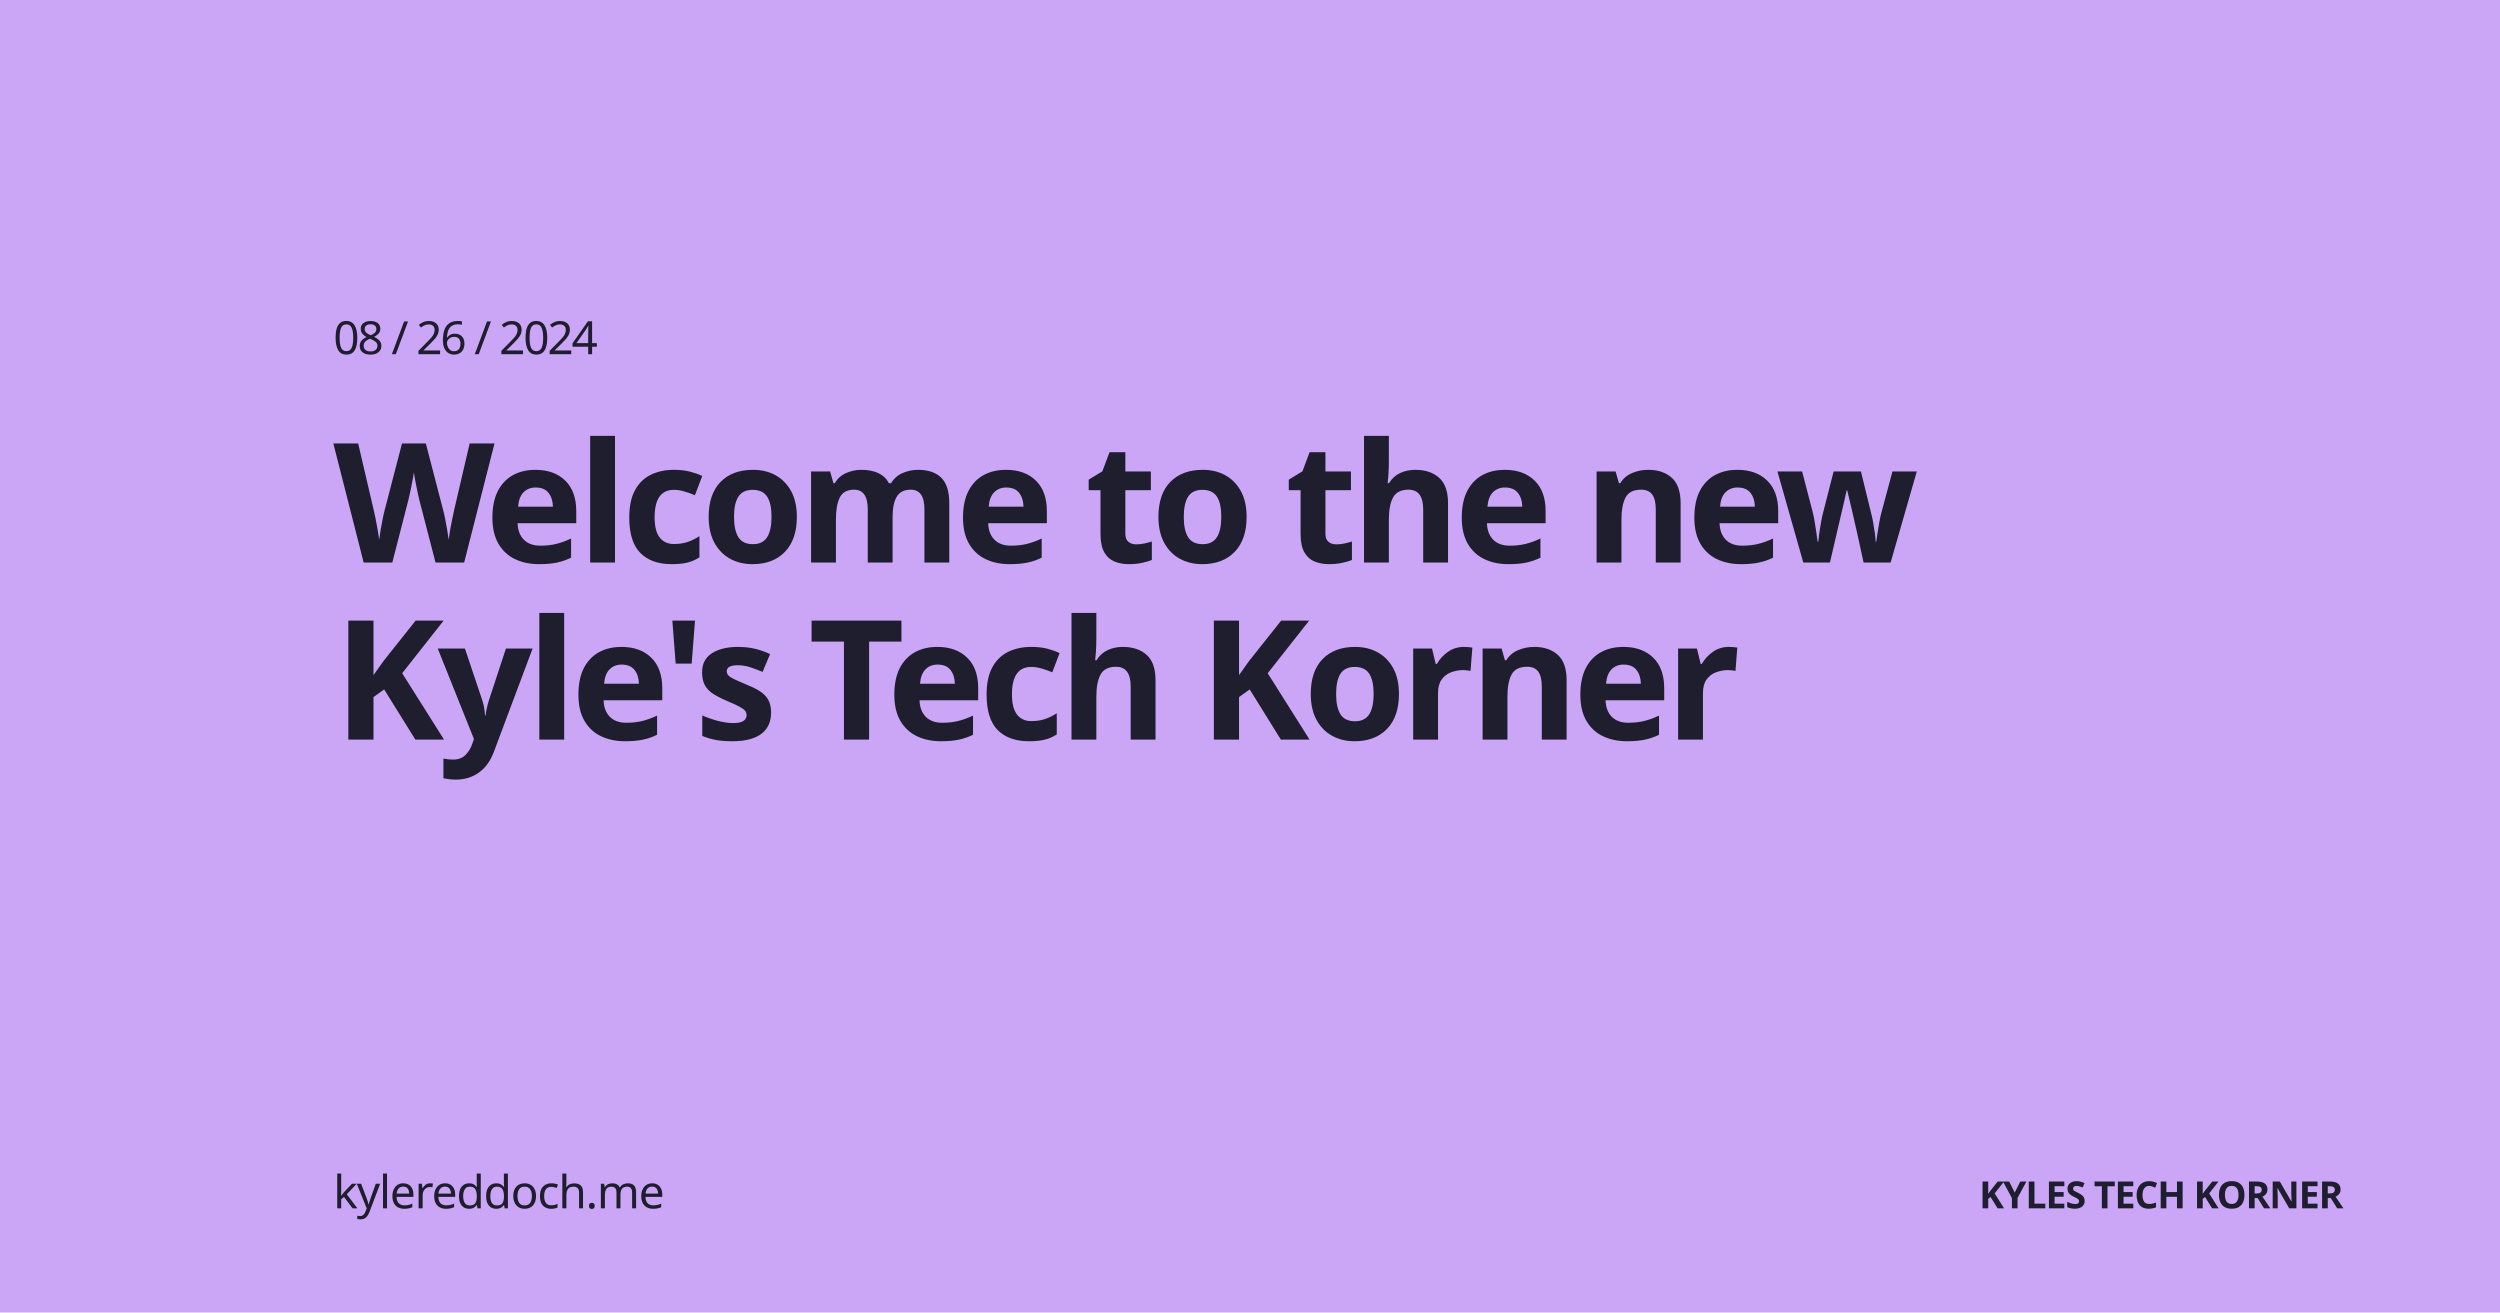
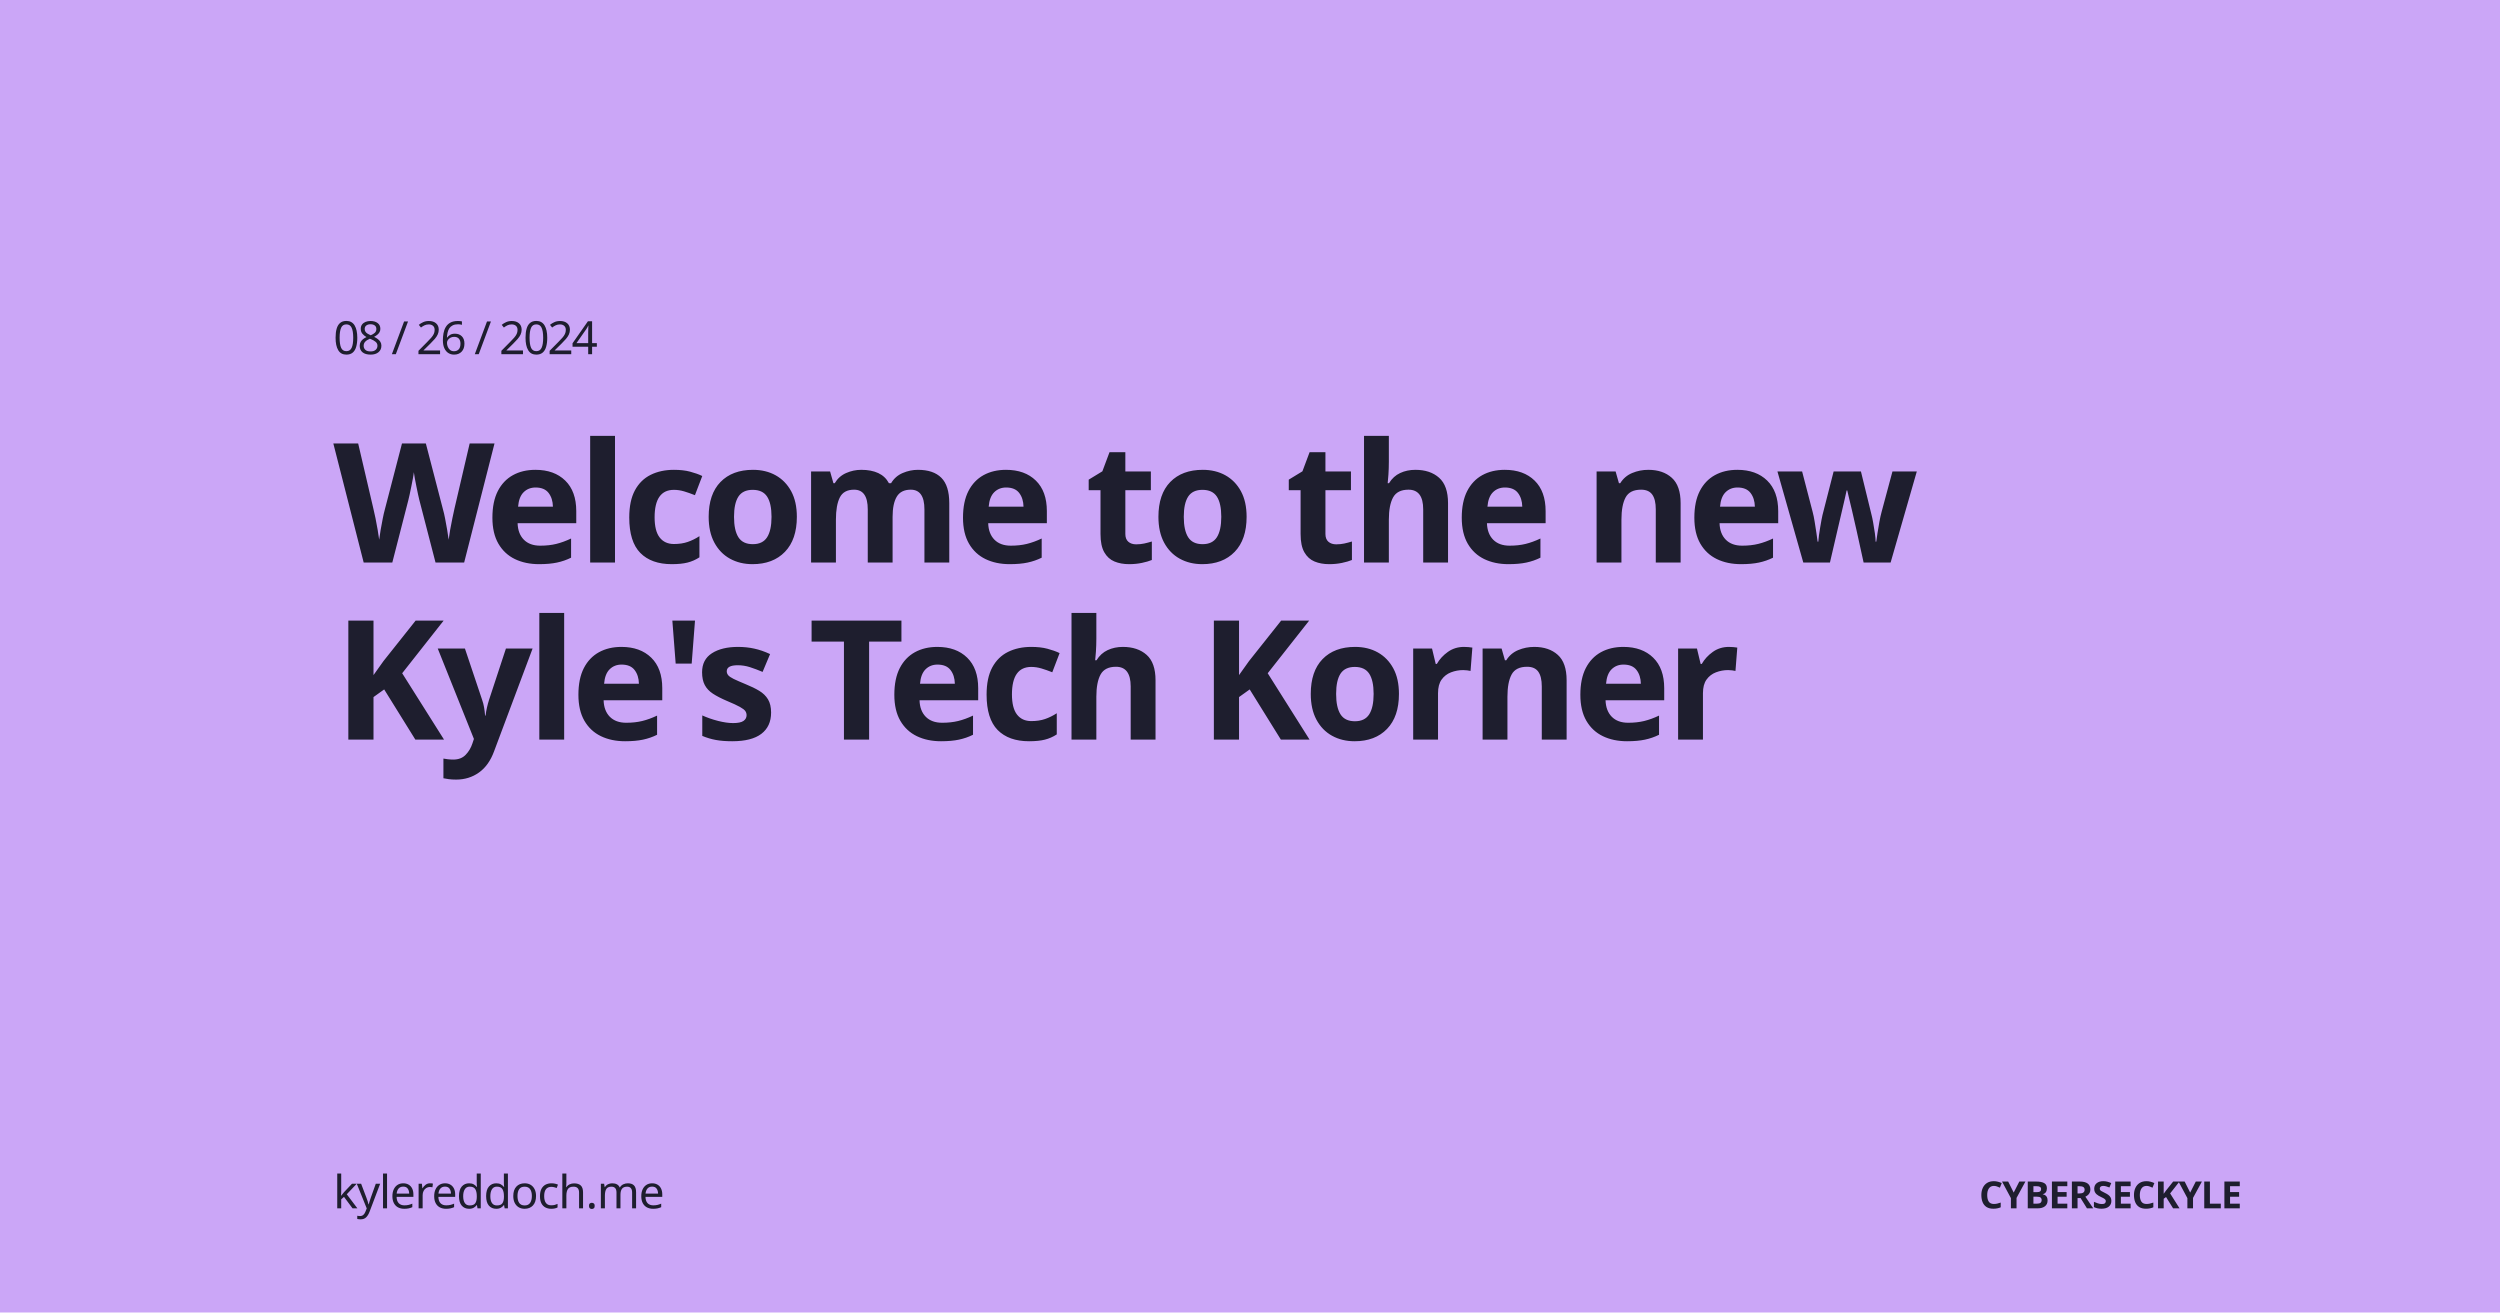
<svg xmlns="http://www.w3.org/2000/svg" width="1200" height="630" viewBox="0 0 1200 630" version="1.1">
  <rect id="bg" width="100%" height="100%" opacity="1" fill="#cba6f7" />
  <text font-family="'Atkinson Hyperlegible', Ubuntu, sans-serif" font-size="22" font-weight="500" fill="#1e1e2e" letter-spacing="-1">
    <tspan x="160" y="170">
      08 / 26 / 2024
    </tspan>
  </text>
  <text id="text" font-family="'Red Hat Display', Ubuntu, sans-serif" font-size="80" font-weight="900" fill="#1e1e2e" letter-spacing="-3">
    <tspan x="160" y="270"> Welcome to the new </tspan>
    <tspan x="160" y="355"> Kyle's Tech Korner </tspan>
  </text>
  <text font-family="'Atkinson Hyperlegible', Ubuntu, sans-serif" font-size="22" font-weight="500" fill="#1e1e2e" letter-spacing="-0.5">
    <tspan x="160" y="580">kylereddoch.me</tspan>
  </text>
  <text font-family="'Red Hat Display', Ubuntu, sans-serif" font-size="18" font-weight="950" fill="#1e1e2e" letter-spacing="-0.5">
-     <tspan x="950" y="580">KYLES TECH KORNER</tspan>
+     <tspan x="950" y="580">CYBERSECKYLE</tspan>
  </text>
</svg>
